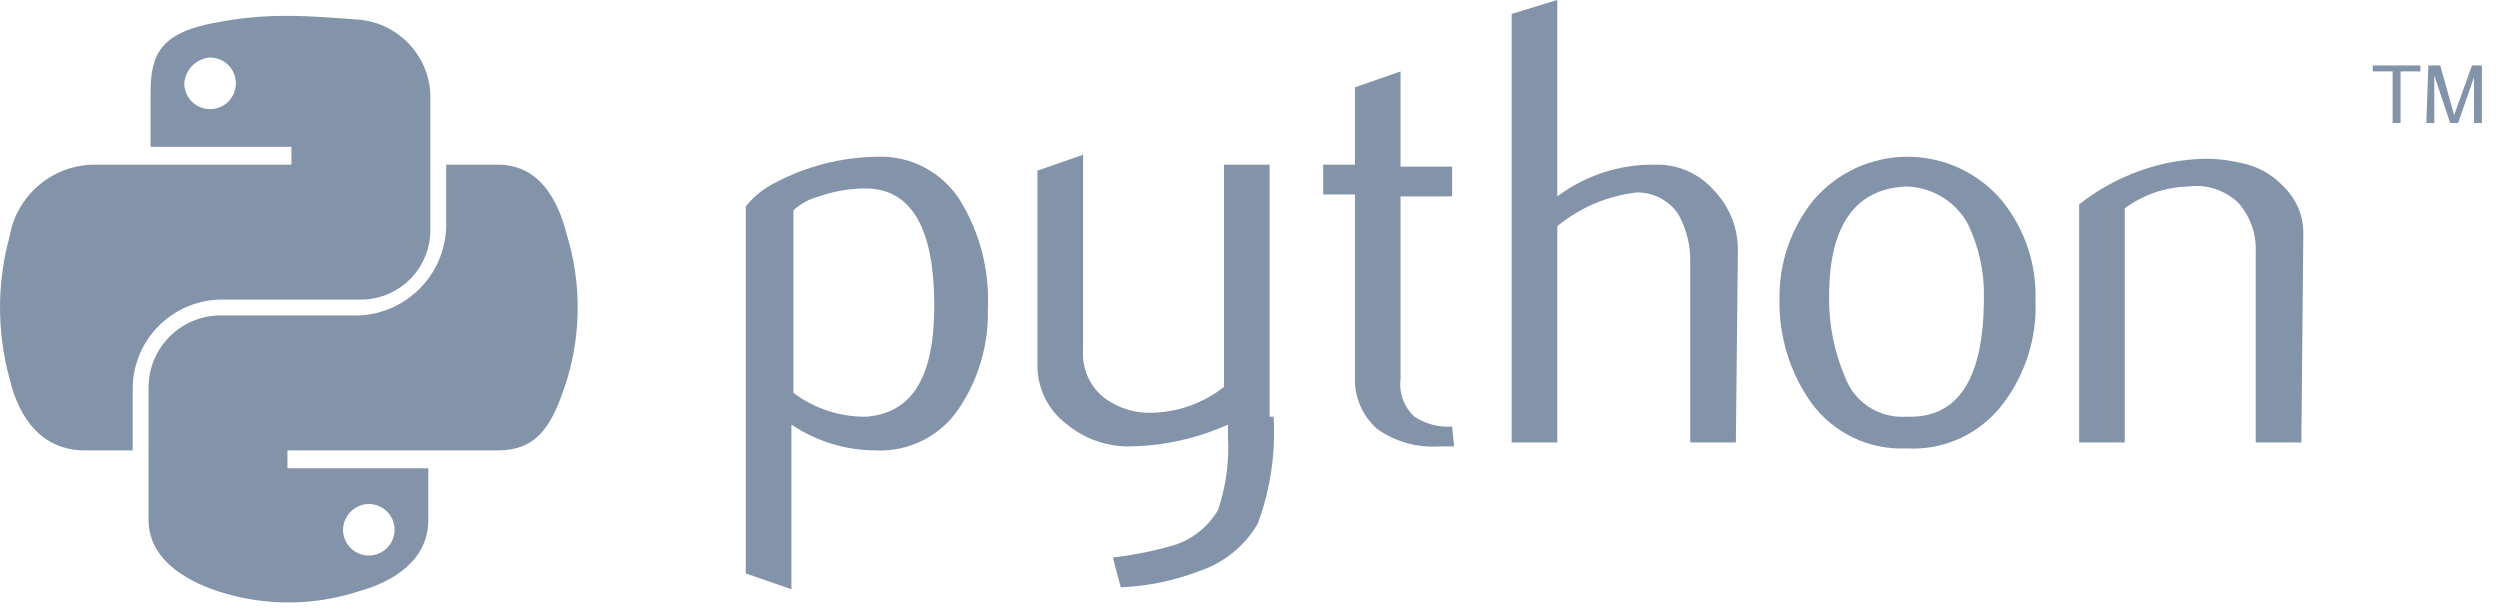
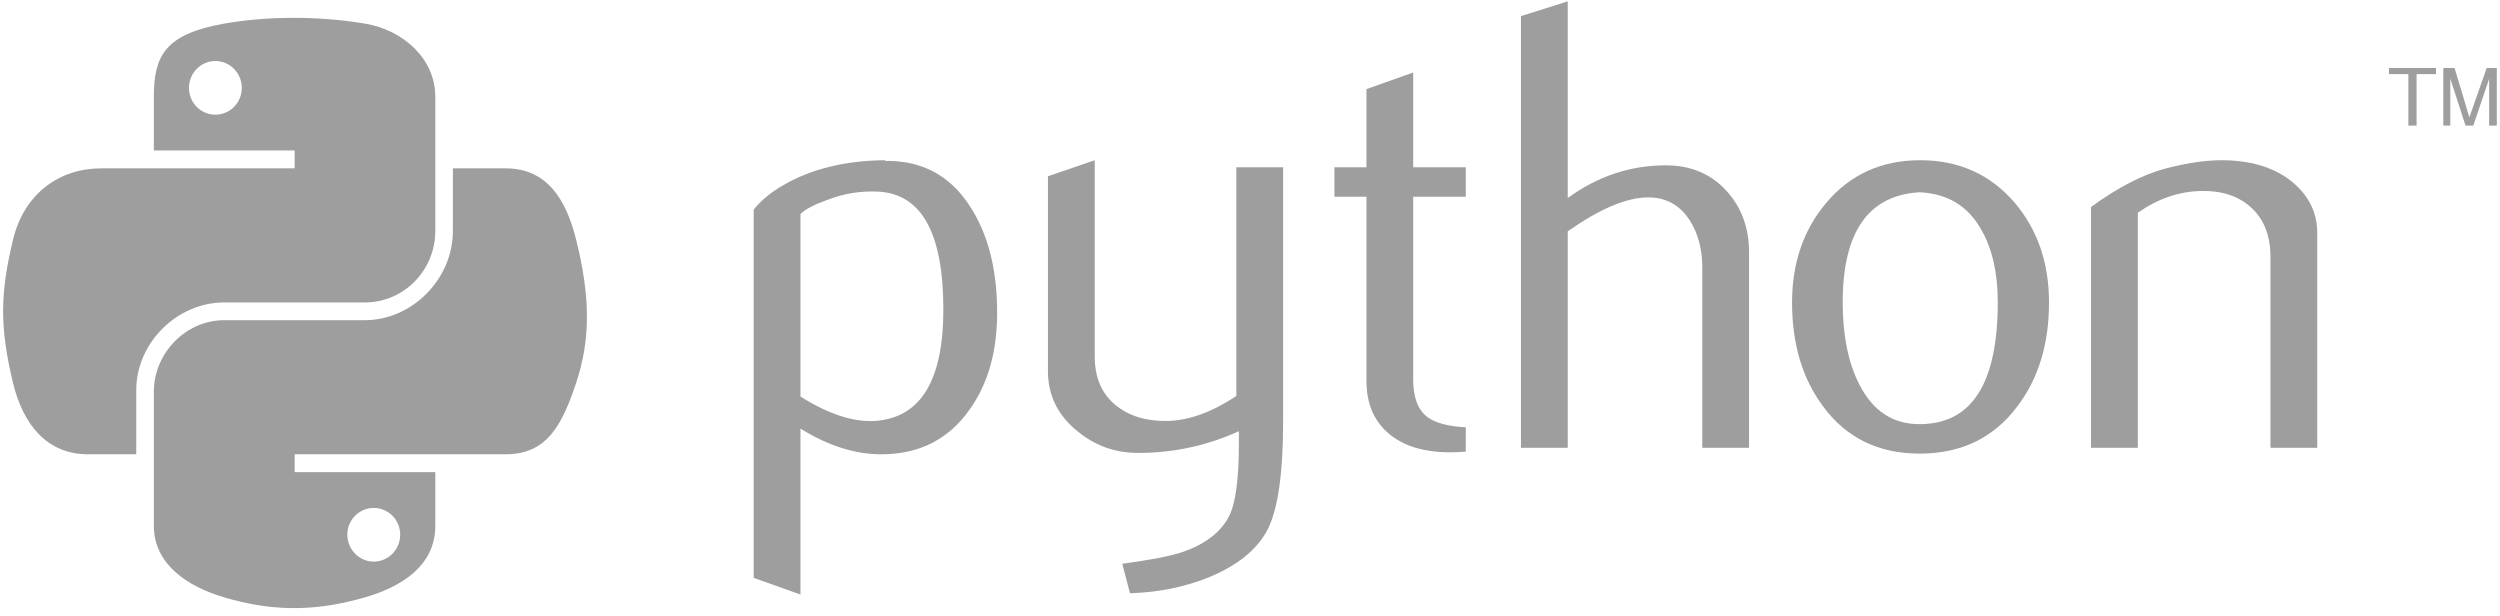
<svg xmlns="http://www.w3.org/2000/svg" width="126px" height="31px" viewBox="0 0 126 31" version="1.1">
+   <defs>
+     <linearGradient x1="0.959%" y1="9.14856261e-08%" x2="74.051%" y2="64.11%" id="linearGradient-1">
+       <stop stop-color="#5A9FD4" offset="0%" />
+       <stop stop-color="#306998" offset="100%" />
+     </linearGradient>
+     <linearGradient x1="50%" y1="82.276%" x2="24.242%" y2="44.914%" id="linearGradient-2">
+       <stop stop-color="#FFD43B" offset="0%" />
+       <stop stop-color="#FFE873" offset="100%" />
+     </linearGradient>
+   </defs>
  <g id="Pages" stroke="none" stroke-width="1" fill="none" fill-rule="evenodd">
-     <g id="Styles-&amp;-Components" transform="translate(-380, -14712)" fill="#8393AA" fill-rule="nonzero">
-       <g id="Gray-Logos" transform="translate(49, 14700)">
-         <g id="python-logo-gray" transform="translate(331, 12)">
-           <path d="M47.088,15.4 C47.088,11.6 45.988,9.6 43.788,9.5 C42.937,9.478 42.09,9.614 41.288,9.9 C40.803,10.02 40.355,10.261 39.988,10.6 L39.988,19.8 C41.052,20.602 42.355,21.025 43.688,21 C45.988,20.8 47.088,19 47.088,15.4 Z M49.788,15.6 C49.829,17.337 49.34,19.046 48.388,20.5 C47.458,21.957 45.814,22.798 44.088,22.7 C42.591,22.687 41.13,22.235 39.888,21.4 L39.888,29.7 L37.588,28.9 L37.588,10.4 C37.994,9.895 38.506,9.485 39.088,9.2 C40.662,8.371 42.409,7.926 44.188,7.9 C45.881,7.827 47.484,8.667 48.388,10.1 C49.399,11.75 49.887,13.667 49.788,15.6 Z" id="path46" />
-           <path d="M64.188,21 C64.301,22.836 64.028,24.676 63.388,26.4 C62.718,27.542 61.65,28.397 60.388,28.8 C59.14,29.277 57.823,29.547 56.488,29.6 L56.088,28.1 C57.102,27.98 58.106,27.78 59.088,27.5 C60.058,27.218 60.881,26.573 61.388,25.7 C61.793,24.511 61.963,23.254 61.888,22 L61.888,21.4 C60.315,22.107 58.613,22.482 56.888,22.5 C55.759,22.503 54.663,22.114 53.788,21.4 C52.837,20.698 52.279,19.582 52.288,18.4 L52.288,8.6 L54.588,7.8 L54.588,17.6 C54.514,18.515 54.886,19.409 55.588,20 C56.328,20.574 57.253,20.859 58.188,20.8 C59.462,20.744 60.686,20.289 61.688,19.5 L61.688,8.3 L63.988,8.3 L63.988,21 L64.188,21 Z" id="path48" />
-           <path d="M73.288,22.5 L72.488,22.5 C71.381,22.569 70.285,22.251 69.388,21.6 C68.652,20.941 68.249,19.987 68.288,19 L68.288,9.8 L66.688,9.8 L66.688,8.3 L68.288,8.3 L68.288,4.4 L70.588,3.6 L70.588,8.4 L73.188,8.4 L73.188,9.9 L70.588,9.9 L70.588,19.1 C70.503,19.809 70.763,20.516 71.288,21 C71.85,21.369 72.517,21.544 73.188,21.5 L73.288,22.5 Z" id="path50" />
-           <path d="M87.488,22.3 L85.188,22.3 L85.188,13.2 C85.203,12.361 84.996,11.533 84.588,10.8 C84.12,10.1 83.329,9.686 82.488,9.7 C81.019,9.87 79.63,10.46 78.488,11.4 L78.488,22.3 L76.188,22.3 L76.188,0.7 L78.488,0 L78.488,9.9 C79.9,8.84 81.623,8.277 83.388,8.3 C84.533,8.259 85.635,8.737 86.388,9.6 C87.187,10.431 87.62,11.548 87.588,12.7 L87.488,22.3 L87.488,22.3 Z" id="path52" />
-           <path d="M99.988,15 C100.017,13.721 99.743,12.453 99.188,11.3 C98.57,10.157 97.387,9.432 96.088,9.4 C93.488,9.5 92.188,11.4 92.188,14.9 C92.162,16.308 92.435,17.705 92.988,19 C93.461,20.283 94.725,21.098 96.088,21 C98.688,21.1 99.988,19.1 99.988,15 Z M102.588,15.1 C102.673,16.966 102.107,18.804 100.988,20.3 C99.849,21.846 98.005,22.712 96.088,22.6 C94.203,22.688 92.401,21.824 91.288,20.3 C90.212,18.783 89.651,16.96 89.688,15.1 C89.652,13.286 90.254,11.516 91.388,10.1 C92.571,8.704 94.308,7.9 96.138,7.9 C97.968,7.9 99.705,8.704 100.888,10.1 C102.037,11.508 102.641,13.283 102.588,15.1 L102.588,15.1 Z" id="path54" />
-           <path d="M115.988,22.3 L113.688,22.3 L113.688,12.7 C113.73,11.781 113.406,10.882 112.788,10.2 C112.118,9.571 111.199,9.277 110.288,9.4 C109.134,9.429 108.016,9.813 107.088,10.5 L107.088,22.3 L104.788,22.3 L104.788,10.3 C105.887,9.434 107.144,8.789 108.488,8.4 C109.399,8.14 110.341,8.006 111.288,8 C111.827,8.011 112.363,8.078 112.888,8.2 C113.732,8.351 114.504,8.772 115.088,9.4 C115.715,10.002 116.075,10.831 116.088,11.7 L115.988,22.3 Z" id="path56" />
-           <path d="M14.488,0.8 C13.348,0.792 12.209,0.892 11.088,1.1 C8.088,1.6 7.588,2.7 7.588,4.7 L7.588,7.4 L14.688,7.4 L14.688,8.3 L4.888,8.3 C2.733,8.246 0.862,9.777 0.488,11.9 C-0.162,14.256 -0.162,16.744 0.488,19.1 C0.988,21.2 2.188,22.7 4.288,22.7 L6.688,22.7 L6.688,19.5 C6.744,17.094 8.682,15.156 11.088,15.1 L18.188,15.1 C19.134,15.1 20.04,14.718 20.699,14.04 C21.358,13.362 21.715,12.445 21.688,11.5 L21.688,4.7 C21.578,2.779 20.1,1.216 18.188,1 C16.888,0.9 15.688,0.8 14.488,0.8 Z M10.588,2.9 C11.306,2.9 11.888,3.482 11.888,4.2 C11.888,4.918 11.306,5.5 10.588,5.5 C9.87,5.5 9.288,4.918 9.288,4.2 C9.336,3.503 9.891,2.948 10.588,2.9 Z" id="path1948" />
-           <path d="M22.488,8.3 L22.488,11.4 C22.438,13.826 20.512,15.795 18.088,15.9 L10.988,15.9 C9.046,15.97 7.503,17.557 7.488,19.5 L7.488,26.2 C7.488,28.1 9.188,29.2 10.988,29.8 C13.295,30.552 15.781,30.552 18.088,29.8 C19.888,29.3 21.588,28.2 21.588,26.2 L21.588,23.6 L14.488,23.6 L14.488,22.7 L25.088,22.7 C27.188,22.7 27.888,21.3 28.588,19.1 C29.292,16.752 29.292,14.248 28.588,11.9 C28.088,9.9 27.088,8.3 25.088,8.3 L22.488,8.3 Z M18.588,25.4 C19.114,25.4 19.588,25.717 19.789,26.203 C19.99,26.688 19.879,27.247 19.507,27.619 C19.135,27.991 18.576,28.102 18.091,27.901 C17.605,27.7 17.288,27.226 17.288,26.7 C17.301,25.987 17.875,25.413 18.588,25.4 Z" id="path1950" />
-           <path d="M120.588,6.2 L120.988,6.2 L120.988,3.6 L121.988,3.6 L121.988,3.3 L119.588,3.3 L119.588,3.6 L120.588,3.6 L120.588,6.2 M122.288,6.2 L122.688,6.2 L122.688,3.8 L123.488,6.2 L123.888,6.2 L124.688,3.9 L124.688,6.2 L125.088,6.2 L125.088,3.3 L124.588,3.3 L123.688,5.8 L122.988,3.3 L122.388,3.3 L122.288,6.2" id="text3004" />
+     <g id="Styles-&amp;-Components" transform="translate(-380, -14917)" fill-rule="nonzero">
+       <g id="Full-Color-Logos" transform="translate(49, 14905)">
+         <g id="python-logo" transform="translate(331, 12)">
+           <path d="M47.545,15.599 C47.545,11.744 46.446,9.765 44.247,9.657 C43.373,9.616 42.519,9.755 41.688,10.078 C41.025,10.315 40.578,10.55 40.344,10.787 L40.344,19.988 C41.75,20.87 42.999,21.28 44.087,21.216 C46.391,21.064 47.545,19.193 47.545,15.599 Z M50.256,15.759 C50.256,17.717 49.797,19.343 48.873,20.635 C47.844,22.098 46.417,22.852 44.593,22.893 C43.218,22.937 41.801,22.506 40.344,21.603 L40.344,29.965 L37.985,29.124 L37.985,10.563 C38.372,10.088 38.87,9.68 39.474,9.334 C40.878,8.517 42.583,8.096 44.591,8.075 L44.624,8.109 C46.459,8.086 47.872,8.839 48.866,10.366 C49.792,11.767 50.256,13.563 50.256,15.759 Z" id="path46" fill="#9E9E9E" />
+           <path d="M64.669,21.247 C64.669,23.873 64.406,25.692 63.879,26.704 C63.35,27.715 62.344,28.523 60.858,29.124 C59.653,29.599 58.35,29.857 56.952,29.901 L56.562,28.414 C57.984,28.221 58.985,28.027 59.565,27.834 C60.708,27.447 61.493,26.853 61.924,26.059 C62.269,25.411 62.44,24.175 62.44,22.346 L62.44,21.732 C60.827,22.465 59.137,22.828 57.37,22.828 C56.209,22.828 55.184,22.465 54.302,21.732 C53.311,20.935 52.816,19.923 52.816,18.698 L52.816,8.883 L55.174,8.075 L55.174,17.955 C55.174,19.01 55.515,19.823 56.196,20.393 C56.877,20.963 57.759,21.236 58.84,21.216 C59.922,21.193 61.08,20.775 62.311,19.957 L62.311,8.431 L64.669,8.431 L64.669,21.247 Z" id="path48" fill="#9E9E9E" />
+           <path d="M73.875,22.764 C73.594,22.787 73.336,22.797 73.098,22.797 C71.764,22.797 70.724,22.48 69.981,21.843 C69.241,21.206 68.869,20.326 68.869,19.203 L68.869,9.915 L67.254,9.915 L67.254,8.431 L68.869,8.431 L68.869,4.492 L71.225,3.653 L71.225,8.431 L73.875,8.431 L73.875,9.915 L71.225,9.915 L71.225,19.139 C71.225,20.024 71.462,20.651 71.937,21.017 C72.345,21.319 72.992,21.492 73.875,21.536 L73.875,22.764 Z" id="path50" fill="#9E9E9E" />
+           <path d="M88.153,22.57 L85.795,22.57 L85.795,13.468 C85.795,12.542 85.578,11.744 85.147,11.079 C84.649,10.325 83.958,9.949 83.07,9.949 C81.989,9.949 80.637,10.519 79.014,11.659 L79.014,22.57 L76.656,22.57 L76.656,0.812 L79.014,0.069 L79.014,9.979 C80.521,8.883 82.167,8.333 83.955,8.333 C85.204,8.333 86.215,8.754 86.989,9.592 C87.766,10.431 88.153,11.476 88.153,12.725 L88.153,22.57 L88.153,22.57 Z" id="path52" fill="#9E9E9E" />
+           <path d="M100.687,15.227 C100.687,13.746 100.406,12.523 99.846,11.556 C99.181,10.377 98.146,9.755 96.747,9.69 C94.162,9.84 92.872,11.693 92.872,15.243 C92.872,16.871 93.14,18.231 93.682,19.322 C94.374,20.713 95.411,21.399 96.794,21.376 C99.39,21.355 100.687,19.307 100.687,15.227 Z M103.27,15.243 C103.27,17.351 102.731,19.105 101.655,20.506 C100.471,22.075 98.835,22.862 96.747,22.862 C94.678,22.862 93.066,22.075 91.902,20.506 C90.847,19.105 90.32,17.351 90.32,15.243 C90.32,13.261 90.891,11.595 92.031,10.237 C93.236,8.798 94.82,8.075 96.778,8.075 C98.737,8.075 100.331,8.798 101.559,10.237 C102.7,11.595 103.27,13.261 103.27,15.243 Z" id="path54" fill="#9E9E9E" />
+           <path d="M116.79,22.57 L114.432,22.57 L114.432,12.952 C114.432,11.896 114.114,11.073 113.479,10.48 C112.845,9.889 111.999,9.603 110.943,9.626 C109.823,9.647 108.758,10.013 107.746,10.723 L107.746,22.57 L105.388,22.57 L105.388,10.431 C106.745,9.443 107.994,8.798 109.135,8.496 C110.21,8.215 111.16,8.075 111.978,8.075 C112.538,8.075 113.064,8.13 113.559,8.238 C114.486,8.452 115.239,8.849 115.82,9.432 C116.467,10.078 116.79,10.852 116.79,11.757 L116.79,22.57 Z" id="path56" fill="#9E9E9E" />
+           <path d="M14.694,0.899 C13.481,0.905 12.322,1.009 11.302,1.189 C8.299,1.72 7.754,2.83 7.754,4.878 L7.754,7.583 L14.851,7.583 L14.851,8.485 L7.754,8.485 L5.09,8.485 C3.027,8.485 1.221,9.725 0.656,12.083 C0.005,14.787 -0.024,16.474 0.656,19.297 C1.161,21.398 2.366,22.895 4.428,22.895 L6.868,22.895 L6.868,19.652 C6.868,17.31 8.895,15.243 11.302,15.243 L18.391,15.243 C20.365,15.243 21.94,13.618 21.94,11.637 L21.94,4.878 C21.94,2.955 20.318,1.51 18.391,1.189 C17.172,0.986 15.907,0.894 14.694,0.899 Z M10.856,3.075 C11.589,3.075 12.187,3.683 12.187,4.432 C12.187,5.177 11.589,5.78 10.856,5.78 C10.12,5.78 9.524,5.177 9.524,4.432 C9.524,3.683 10.12,3.075 10.856,3.075 Z" id="path1948" fill="#9E9E9E" />
+           <path d="M22.825,8.485 L22.825,11.637 C22.825,14.08 20.754,16.137 18.391,16.137 L11.302,16.137 C9.36,16.137 7.754,17.799 7.754,19.743 L7.754,26.501 C7.754,28.425 9.426,29.556 11.302,30.108 C13.549,30.769 15.703,30.888 18.391,30.108 C20.178,29.591 21.94,28.55 21.94,26.501 L21.94,23.797 L14.851,23.797 L14.851,22.895 L21.94,22.895 L25.489,22.895 C27.552,22.895 28.32,21.456 29.038,19.297 C29.779,17.073 29.747,14.935 29.038,12.083 C28.528,10.03 27.554,8.485 25.489,8.485 L22.825,8.485 Z M18.838,25.6 C19.574,25.6 20.17,26.203 20.17,26.948 C20.17,27.696 19.574,28.305 18.838,28.305 C18.105,28.305 17.506,27.696 17.506,26.948 C17.506,26.203 18.105,25.6 18.838,25.6 Z" id="path1950" fill="#9E9E9E" />
+           <path d="M121.382,6.329 L121.796,6.329 L121.796,3.736 L122.775,3.736 L122.775,3.427 L120.403,3.427 L120.403,3.736 L121.382,3.736 L121.382,6.329 M123.142,6.329 L123.495,6.329 L123.495,3.961 L124.261,6.329 L124.655,6.329 L125.454,3.969 L125.454,6.329 L125.839,6.329 L125.839,3.427 L125.329,3.427 L124.456,5.913 L123.712,3.427 L123.142,3.427 L123.142,6.329" id="text3004" fill="#9E9E9E" />
        </g>
      </g>
    </g>
  </g>
</svg>
